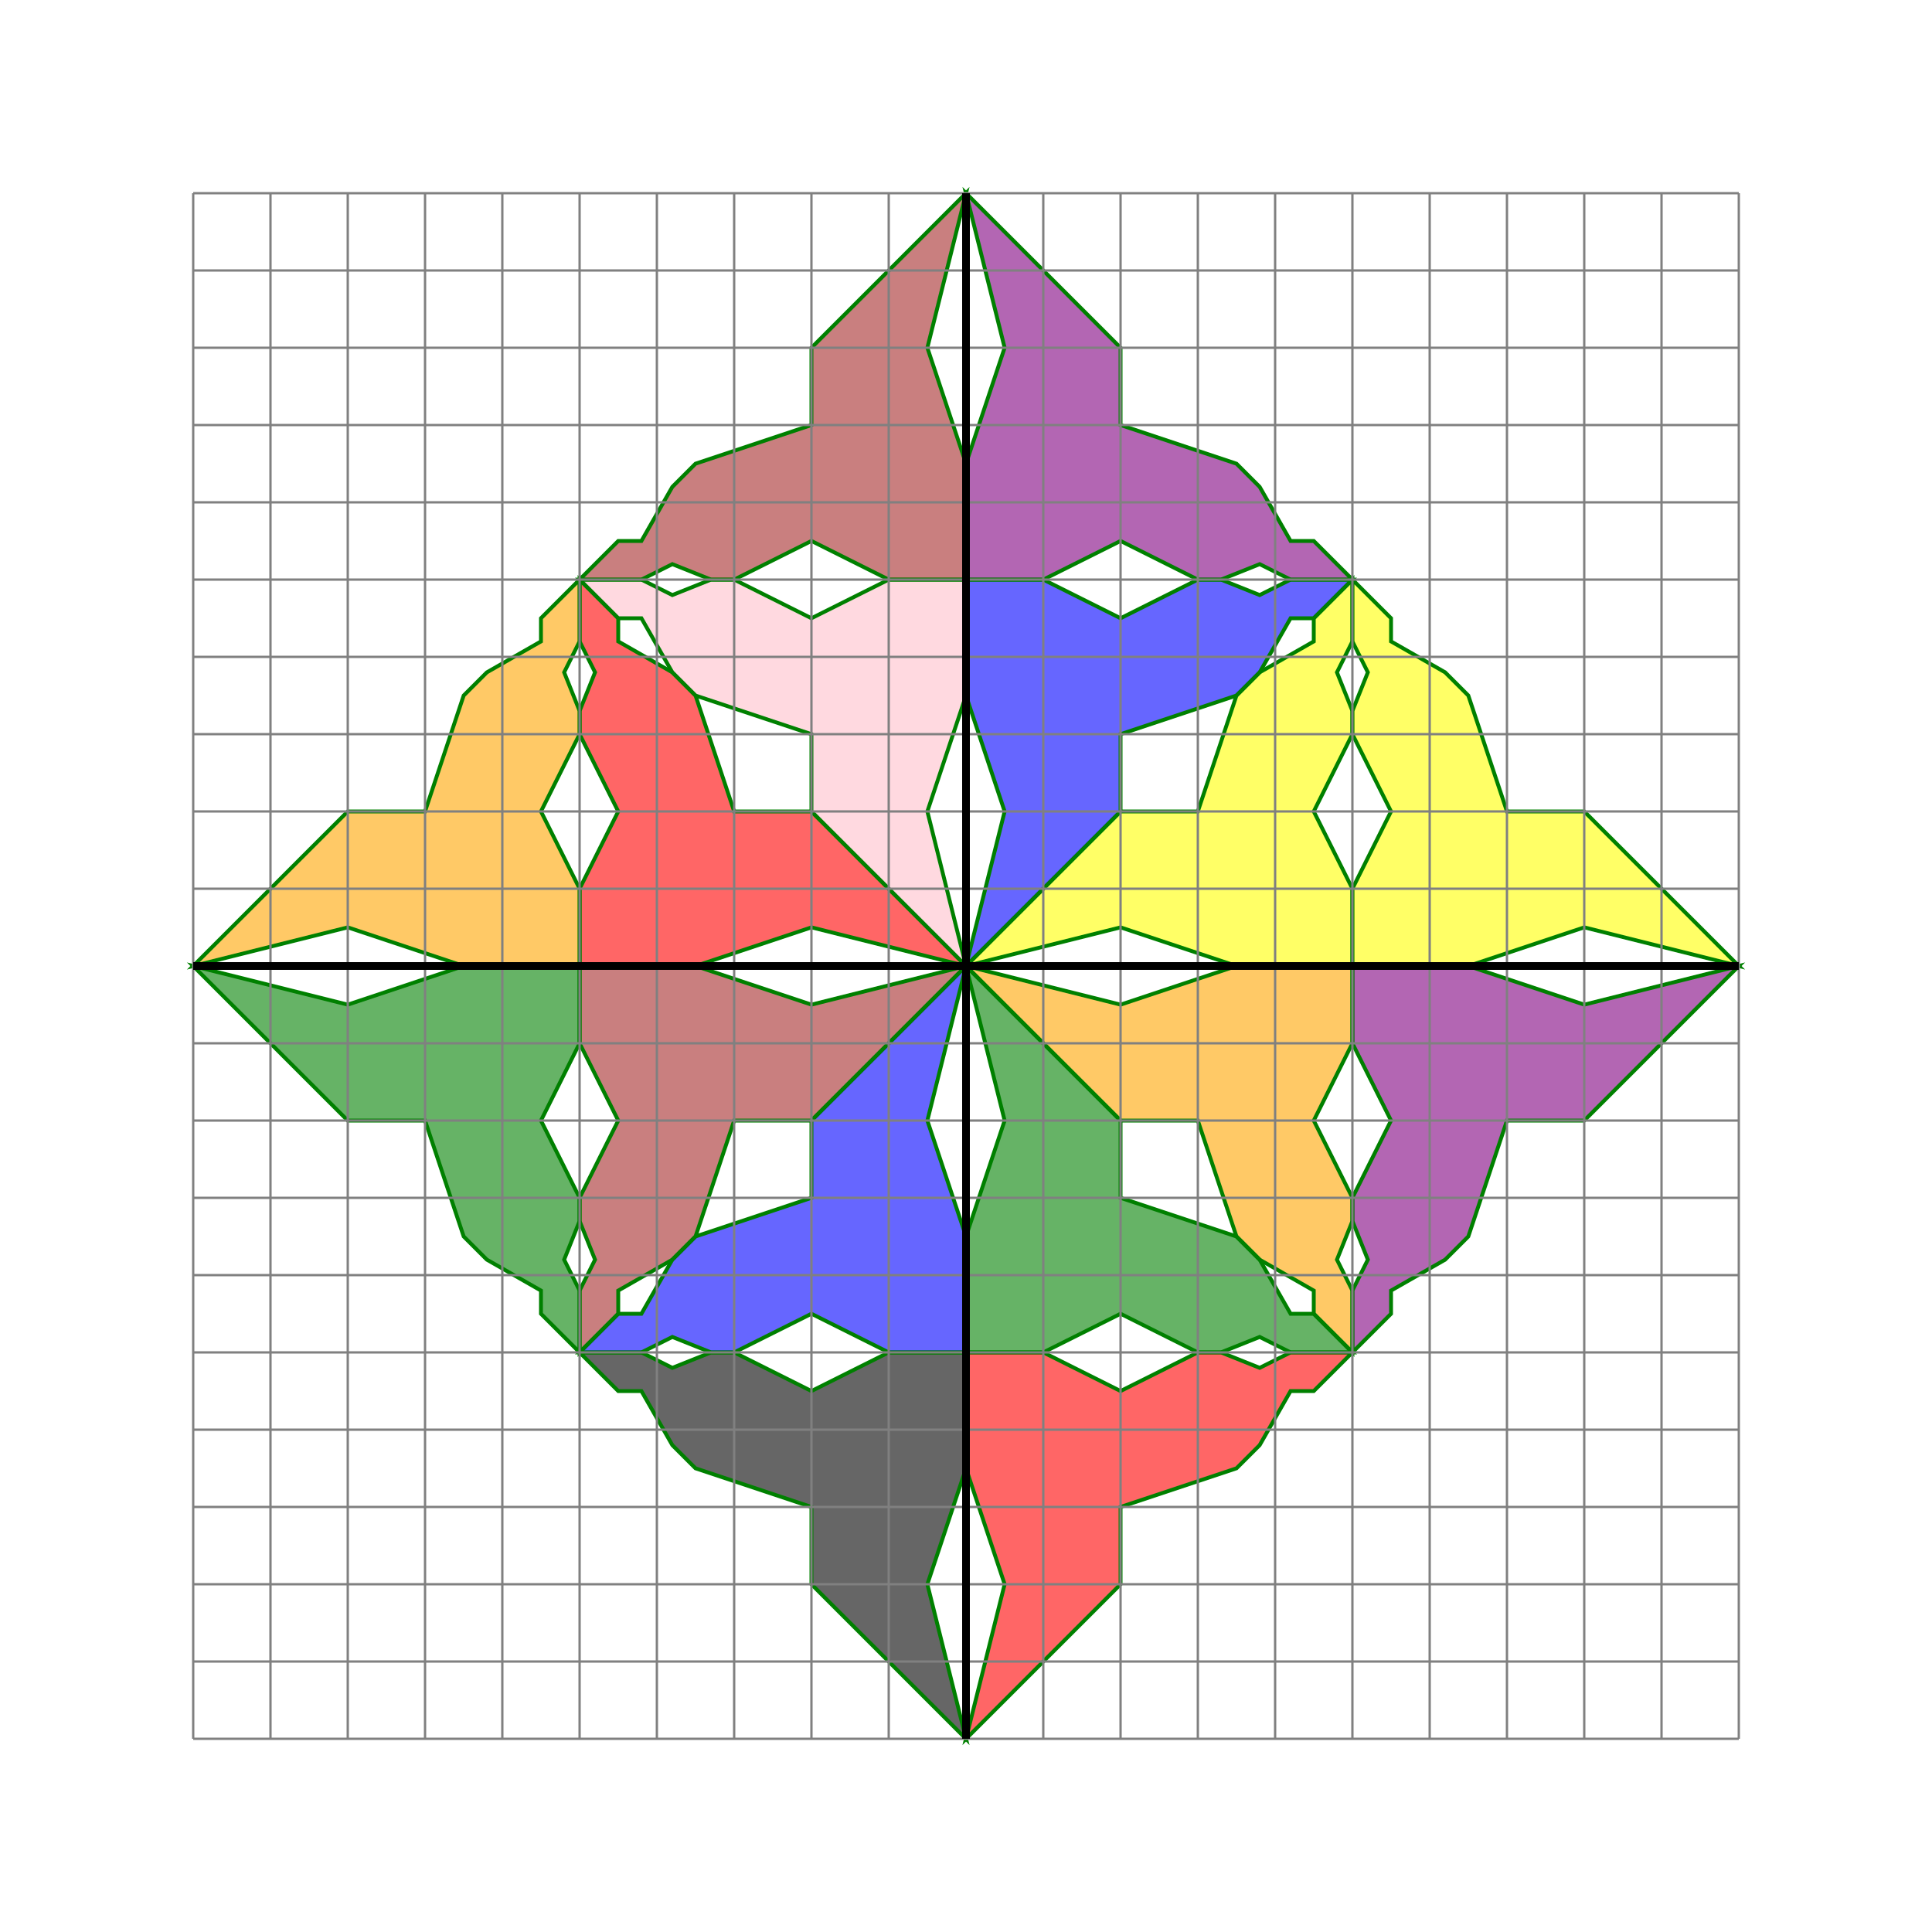
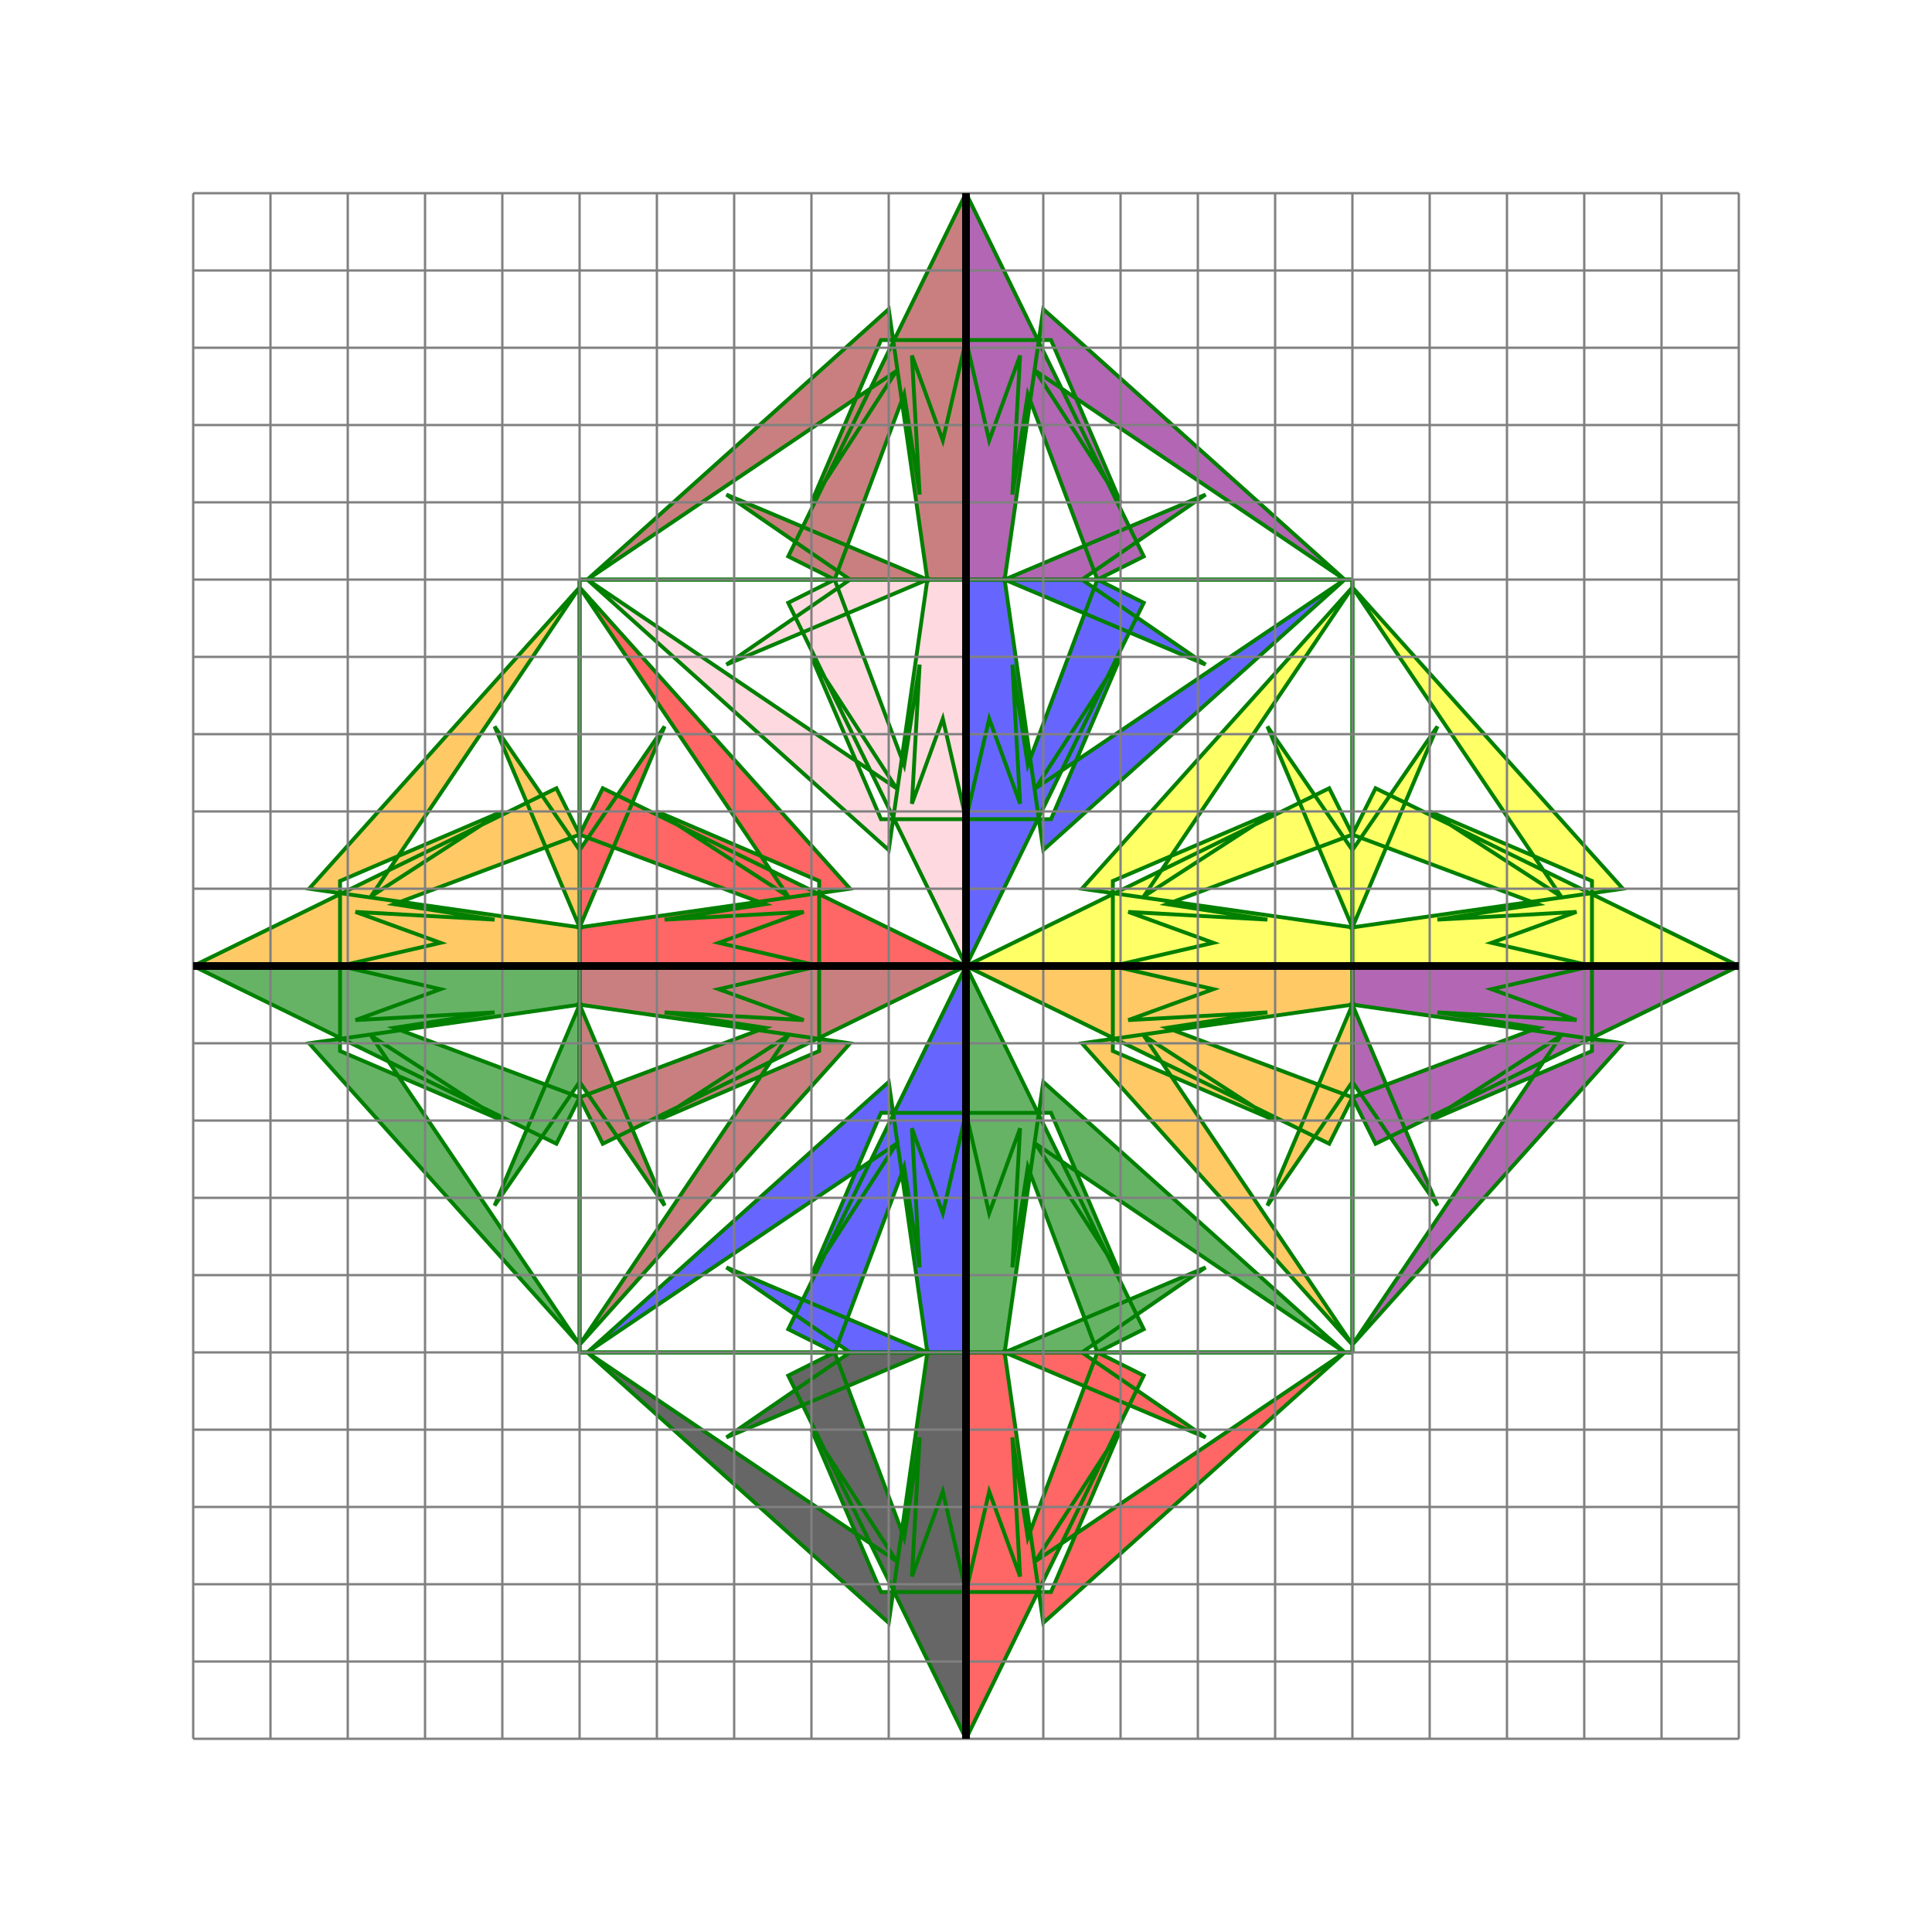
<svg xmlns="http://www.w3.org/2000/svg" width="250" height="250" viewBox="-125.0 -125.0 250 250">
  <defs>
</defs>
-   <path d="M0,0 l20,-5 l15,5 l15,0 l0,-10 l-5,-10 l5,-10 l0,-3 l-2,-5 l2,-4 l0,-8 l-5,5 l0,3 l-7,4 l-3,3 l-5,15 l-10,0 Z" stroke-width="0.5" stroke="green" fill="yellow" fill-opacity="0.6" />
-   <path d="M0,0 l20,5 l15,-5 l15,0 l0,10 l-5,10 l5,10 l0,3 l-2,5 l2,4 l0,8 l-5,-5 l0,-3 l-7,-4 l-3,-3 l-5,-15 l-10,0 Z" stroke-width="0.5" stroke="green" fill="orange" fill-opacity="0.6" />
-   <path d="M0,0 l-20,-5 l-15,5 l-15,0 l0,-10 l5,-10 l-5,-10 l0,-3 l2,-5 l-2,-4 l0,-8 l5,5 l0,3 l7,4 l3,3 l5,15 l10,0 Z" stroke-width="0.5" stroke="green" fill="red" fill-opacity="0.6" />
-   <path d="M100,0 l-20,5 l-15,-5 l-15,0 l0,10 l5,10 l-5,10 l0,3 l2,5 l-2,4 l0,8 l5,-5 l0,-3 l7,-4 l3,-3 l5,-15 l10,0 Z" stroke-width="0.5" stroke="green" fill="purple" fill-opacity="0.6" />
-   <path d="M0,0 l5,-20 l-5,-15 l0,-15 l10,0 l10,5 l10,-5 l3,0 l5,2 l4,-2 l8,0 l-5,5 l-3,0 l-4,7 l-3,3 l-15,5 l0,10 Z" stroke-width="0.5" stroke="green" fill="blue" fill-opacity="0.6" />
-   <path d="M0,0 l5,20 l-5,15 l0,15 l10,0 l10,-5 l10,5 l3,0 l5,-2 l4,2 l8,0 l-5,-5 l-3,0 l-4,-7 l-3,-3 l-15,-5 l0,-10 Z" stroke-width="0.5" stroke="green" fill="green" fill-opacity="0.6" />
-   <path d="M0,0 l-20,5 l-15,-5 l-15,0 l0,10 l5,10 l-5,10 l0,3 l2,5 l-2,4 l0,8 l5,-5 l0,-3 l7,-4 l3,-3 l5,-15 l10,0 Z" stroke-width="0.5" stroke="green" fill="brown" fill-opacity="0.6" />
-   <path d="M0,100 l-5,-20 l5,-15 l0,-15 l-10,0 l-10,5 l-10,-5 l-3,0 l-5,2 l-4,-2 l-8,0 l5,5 l3,0 l4,7 l3,3 l15,5 l0,10 Z" stroke-width="0.5" stroke="green" fill="black" fill-opacity="0.6" />
-   <path d="M0,0 l-5,-20 l5,-15 l0,-15 l-10,0 l-10,5 l-10,-5 l-3,0 l-5,2 l-4,-2 l-8,0 l5,5 l3,0 l4,7 l3,3 l15,5 l0,10 Z" stroke-width="0.5" stroke="green" fill="pink" fill-opacity="0.6" />
-   <path d="M100,0 l-20,-5 l-15,5 l-15,0 l0,-10 l5,-10 l-5,-10 l0,-3 l2,-5 l-2,-4 l0,-8 l5,5 l0,3 l7,4 l3,3 l5,15 l10,0 Z" stroke-width="0.5" stroke="green" fill="yellow" fill-opacity="0.6" />
-   <path d="M-100,0 l20,-5 l15,5 l15,0 l0,-10 l-5,-10 l5,-10 l0,-3 l-2,-5 l2,-4 l0,-8 l-5,5 l0,3 l-7,4 l-3,3 l-5,15 l-10,0 Z" stroke-width="0.5" stroke="green" fill="orange" fill-opacity="0.6" />
-   <path d="M0,100 l5,-20 l-5,-15 l0,-15 l10,0 l10,5 l10,-5 l3,0 l5,2 l4,-2 l8,0 l-5,5 l-3,0 l-4,7 l-3,3 l-15,5 l0,10 Z" stroke-width="0.5" stroke="green" fill="red" fill-opacity="0.6" />
-   <path d="M0,-100 l5,20 l-5,15 l0,15 l10,0 l10,-5 l10,5 l3,0 l5,-2 l4,2 l8,0 l-5,-5 l-3,0 l-4,-7 l-3,-3 l-15,-5 l0,-10 Z" stroke-width="0.5" stroke="green" fill="purple" fill-opacity="0.6" />
-   <path d="M0,0 l-5,20 l5,15 l0,15 l-10,0 l-10,-5 l-10,5 l-3,0 l-5,-2 l-4,2 l-8,0 l5,-5 l3,0 l4,-7 l3,-3 l15,-5 l0,-10 Z" stroke-width="0.5" stroke="green" fill="blue" fill-opacity="0.6" />
-   <path d="M-100,0 l20,5 l15,-5 l15,0 l0,10 l-5,10 l5,10 l0,3 l-2,5 l2,4 l0,8 l-5,-5 l0,-3 l-7,-4 l-3,-3 l-5,-15 l-10,0 Z" stroke-width="0.5" stroke="green" fill="green" fill-opacity="0.6" />
-   <path d="M0,-100 l-5,20 l5,15 l0,15 l-10,0 l-10,-5 l-10,5 l-3,0 l-5,-2 l-4,2 l-8,0 l5,-5 l3,0 l4,-7 l3,-3 l15,-5 l0,-10 Z" stroke-width="0.5" stroke="green" fill="brown" fill-opacity="0.6" />
+   <path d="M0,0 l50,0 l0,-50 l0,35 l-11,-16 l11,26 l-35,-5 l35,-39 l-27,40 l17,-11 l-21,9 l0,11 l13,-3 l-11,-4 l18,1 l-13,-2 l24,-9 l-3,-6 Z" stroke-width="0.5" stroke="green" fill="yellow" fill-opacity="0.6" />
+   <path d="M0,0 l50,0 l0,50 l0,-35 l-11,16 l11,-26 l-35,5 l35,39 l-27,-40 l17,11 l-21,-9 l0,-11 l13,3 l-11,4 l18,-1 l-13,2 l24,9 l-3,6 Z" stroke-width="0.5" stroke="green" fill="orange" fill-opacity="0.6" />
+   <path d="M0,0 l-50,0 l0,-50 l0,35 l11,-16 l-11,26 l35,-5 l-35,-39 l27,40 l-17,-11 l21,9 l0,11 l-13,-3 l11,-4 l-18,1 l13,-2 l-24,-9 l3,-6 Z" stroke-width="0.5" stroke="green" fill="red" fill-opacity="0.6" />
+   <path d="M100,0 l-50,0 l0,50 l0,-35 l11,16 l-11,-26 l35,5 l-35,39 l27,-40 l-17,11 l21,-9 l0,-11 l-13,3 l11,4 l-18,-1 l13,2 l-24,9 l3,6 Z" stroke-width="0.5" stroke="green" fill="purple" fill-opacity="0.6" />
+   <path d="M0,0 l0,-50 l50,0 l-35,0 l16,11 l-26,-11 l5,35 l39,-35 l-40,27 l11,-17 l-9,21 l-11,0 l3,-13 l4,11 l-1,-18 l2,13 l9,-24 l6,3 Z" stroke-width="0.5" stroke="green" fill="blue" fill-opacity="0.6" />
+   <path d="M0,0 l0,50 l50,0 l-35,0 l16,-11 l-26,11 l5,-35 l39,35 l-40,-27 l11,17 l-9,-21 l-11,0 l3,13 l4,-11 l-1,18 l2,-13 l9,24 l6,-3 Z" stroke-width="0.5" stroke="green" fill="green" fill-opacity="0.6" />
+   <path d="M0,0 l-50,0 l0,50 l0,-35 l11,16 l-11,-26 l35,5 l-35,39 l27,-40 l-17,11 l21,-9 l0,-11 l-13,3 l11,4 l-18,-1 l13,2 l-24,9 l3,6 Z" stroke-width="0.5" stroke="green" fill="brown" fill-opacity="0.6" />
+   <path d="M0,100 l0,-50 l-50,0 l35,0 l-16,11 l26,-11 l-5,35 l-39,-35 l40,27 l-11,-17 l9,21 l11,0 l-3,-13 l-4,11 l1,-18 l-2,13 l-9,-24 l-6,3 Z" stroke-width="0.5" stroke="green" fill="black" fill-opacity="0.6" />
+   <path d="M0,0 l0,-50 l-50,0 l35,0 l-16,11 l26,-11 l-5,35 l-39,-35 l40,27 l-11,-17 l9,21 l11,0 l-3,-13 l-4,11 l1,-18 l-2,13 l-9,-24 l-6,3 Z" stroke-width="0.5" stroke="green" fill="pink" fill-opacity="0.6" />
+   <path d="M100,0 l-50,0 l0,-50 l0,35 l11,-16 l-11,26 l35,-5 l-35,-39 l27,40 l-17,-11 l21,9 l0,11 l-13,-3 l11,-4 l-18,1 l13,-2 l-24,-9 l3,-6 Z" stroke-width="0.5" stroke="green" fill="yellow" fill-opacity="0.6" />
+   <path d="M-100,0 l50,0 l0,-50 l0,35 l-11,-16 l11,26 l-35,-5 l35,-39 l-27,40 l17,-11 l-21,9 l0,11 l13,-3 l-11,-4 l18,1 l-13,-2 l24,-9 l-3,-6 Z" stroke-width="0.5" stroke="green" fill="orange" fill-opacity="0.6" />
+   <path d="M0,100 l0,-50 l50,0 l-35,0 l16,11 l-26,-11 l5,35 l39,-35 l-40,27 l11,-17 l-9,21 l-11,0 l3,-13 l4,11 l-1,-18 l2,13 l9,-24 l6,3 Z" stroke-width="0.5" stroke="green" fill="red" fill-opacity="0.6" />
+   <path d="M0,-100 l0,50 l50,0 l-35,0 l16,-11 l-26,11 l5,-35 l39,35 l-40,-27 l11,17 l-9,-21 l-11,0 l3,13 l4,-11 l-1,18 l2,-13 l9,24 l6,-3 Z" stroke-width="0.5" stroke="green" fill="purple" fill-opacity="0.6" />
+   <path d="M0,0 l0,50 l-50,0 l35,0 l-16,-11 l26,11 l-5,-35 l-39,35 l40,-27 l-11,17 l9,-21 l11,0 l-3,13 l-4,-11 l1,18 l-2,-13 l-9,24 l-6,-3 Z" stroke-width="0.5" stroke="green" fill="blue" fill-opacity="0.6" />
+   <path d="M-100,0 l50,0 l0,50 l0,-35 l-11,16 l11,-26 l-35,5 l35,39 l-27,-40 l17,11 l-21,-9 l0,-11 l13,3 l-11,4 l18,-1 l-13,2 l24,9 l-3,6 Z" stroke-width="0.5" stroke="green" fill="green" fill-opacity="0.6" />
+   <path d="M0,-100 l0,50 l-50,0 l35,0 l-16,-11 l26,11 l-5,-35 l-39,35 l40,-27 l-11,17 l9,-21 l11,0 l-3,13 l-4,-11 l1,18 l-2,-13 l-9,24 l-6,-3 Z" stroke-width="0.5" stroke="green" fill="brown" fill-opacity="0.6" />
  <path d="M-100,100 L-100,-100" stroke="grey" stroke-width="0.3" fill="none" />
  <path d="M-100,100 L100,100" stroke="grey" stroke-width="0.3" fill="none" />
  <path d="M-90,100 L-90,-100" stroke="grey" stroke-width="0.3" fill="none" />
  <path d="M-100,90 L100,90" stroke="grey" stroke-width="0.3" fill="none" />
  <path d="M-80,100 L-80,-100" stroke="grey" stroke-width="0.3" fill="none" />
  <path d="M-100,80 L100,80" stroke="grey" stroke-width="0.3" fill="none" />
  <path d="M-70,100 L-70,-100" stroke="grey" stroke-width="0.3" fill="none" />
  <path d="M-100,70 L100,70" stroke="grey" stroke-width="0.3" fill="none" />
  <path d="M-60,100 L-60,-100" stroke="grey" stroke-width="0.3" fill="none" />
  <path d="M-100,60 L100,60" stroke="grey" stroke-width="0.3" fill="none" />
  <path d="M-50,100 L-50,-100" stroke="grey" stroke-width="0.3" fill="none" />
  <path d="M-100,50 L100,50" stroke="grey" stroke-width="0.3" fill="none" />
  <path d="M-40,100 L-40,-100" stroke="grey" stroke-width="0.3" fill="none" />
  <path d="M-100,40 L100,40" stroke="grey" stroke-width="0.3" fill="none" />
  <path d="M-30,100 L-30,-100" stroke="grey" stroke-width="0.3" fill="none" />
  <path d="M-100,30 L100,30" stroke="grey" stroke-width="0.3" fill="none" />
  <path d="M-20,100 L-20,-100" stroke="grey" stroke-width="0.3" fill="none" />
  <path d="M-100,20 L100,20" stroke="grey" stroke-width="0.3" fill="none" />
  <path d="M-10,100 L-10,-100" stroke="grey" stroke-width="0.3" fill="none" />
  <path d="M-100,10 L100,10" stroke="grey" stroke-width="0.3" fill="none" />
  <path d="M0,100 L0,-100" stroke="grey" stroke-width="0.3" fill="none" />
  <path d="M-100,0 L100,0" stroke="grey" stroke-width="0.3" fill="none" />
  <path d="M10,100 L10,-100" stroke="grey" stroke-width="0.3" fill="none" />
  <path d="M-100,-10 L100,-10" stroke="grey" stroke-width="0.3" fill="none" />
  <path d="M20,100 L20,-100" stroke="grey" stroke-width="0.3" fill="none" />
  <path d="M-100,-20 L100,-20" stroke="grey" stroke-width="0.3" fill="none" />
  <path d="M30,100 L30,-100" stroke="grey" stroke-width="0.3" fill="none" />
  <path d="M-100,-30 L100,-30" stroke="grey" stroke-width="0.3" fill="none" />
  <path d="M40,100 L40,-100" stroke="grey" stroke-width="0.3" fill="none" />
  <path d="M-100,-40 L100,-40" stroke="grey" stroke-width="0.3" fill="none" />
  <path d="M50,100 L50,-100" stroke="grey" stroke-width="0.3" fill="none" />
  <path d="M-100,-50 L100,-50" stroke="grey" stroke-width="0.3" fill="none" />
  <path d="M60,100 L60,-100" stroke="grey" stroke-width="0.3" fill="none" />
  <path d="M-100,-60 L100,-60" stroke="grey" stroke-width="0.3" fill="none" />
  <path d="M70,100 L70,-100" stroke="grey" stroke-width="0.3" fill="none" />
  <path d="M-100,-70 L100,-70" stroke="grey" stroke-width="0.3" fill="none" />
  <path d="M80,100 L80,-100" stroke="grey" stroke-width="0.3" fill="none" />
  <path d="M-100,-80 L100,-80" stroke="grey" stroke-width="0.3" fill="none" />
  <path d="M90,100 L90,-100" stroke="grey" stroke-width="0.3" fill="none" />
  <path d="M-100,-90 L100,-90" stroke="grey" stroke-width="0.3" fill="none" />
  <path d="M100,100 L100,-100" stroke="grey" stroke-width="0.3" fill="none" />
  <path d="M-100,-100 L100,-100" stroke="grey" stroke-width="0.3" fill="none" />
  <path d="M-100,0 L100,0" stroke="black" stroke-width="1" fill="none" />
  <path d="M0,100 L0,-100" stroke="black" stroke-width="1" fill="none" />
</svg>
